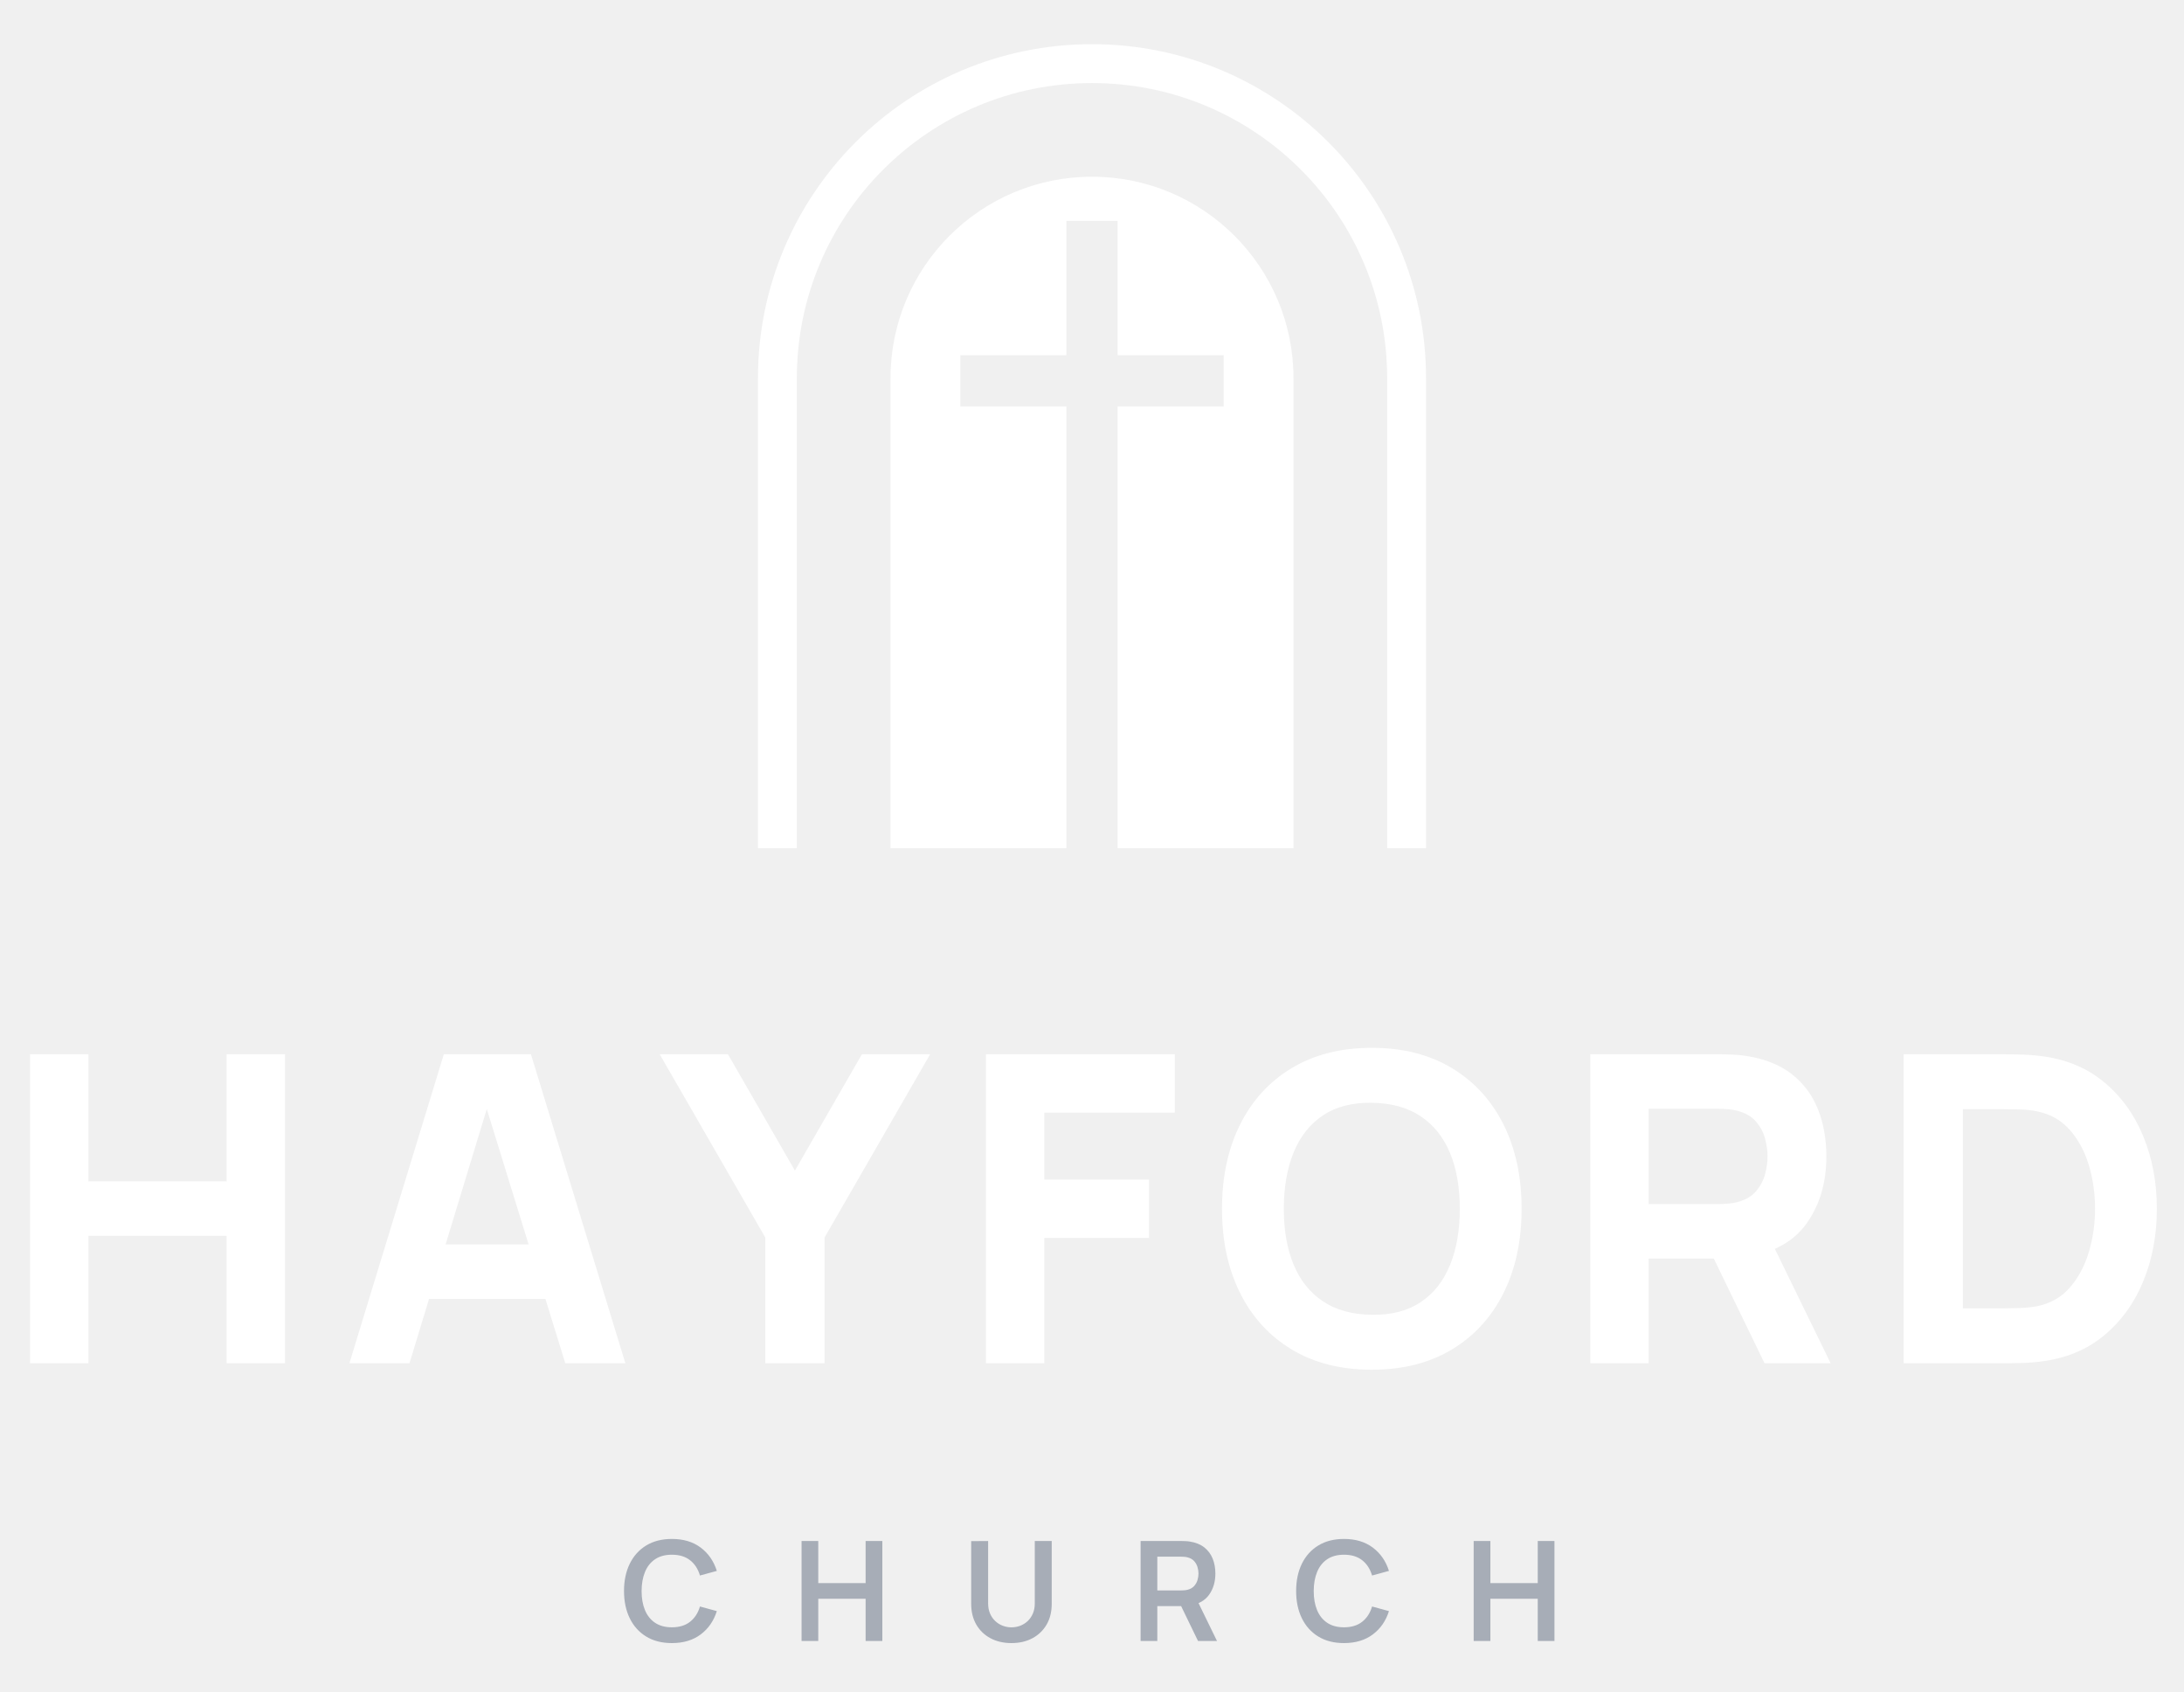
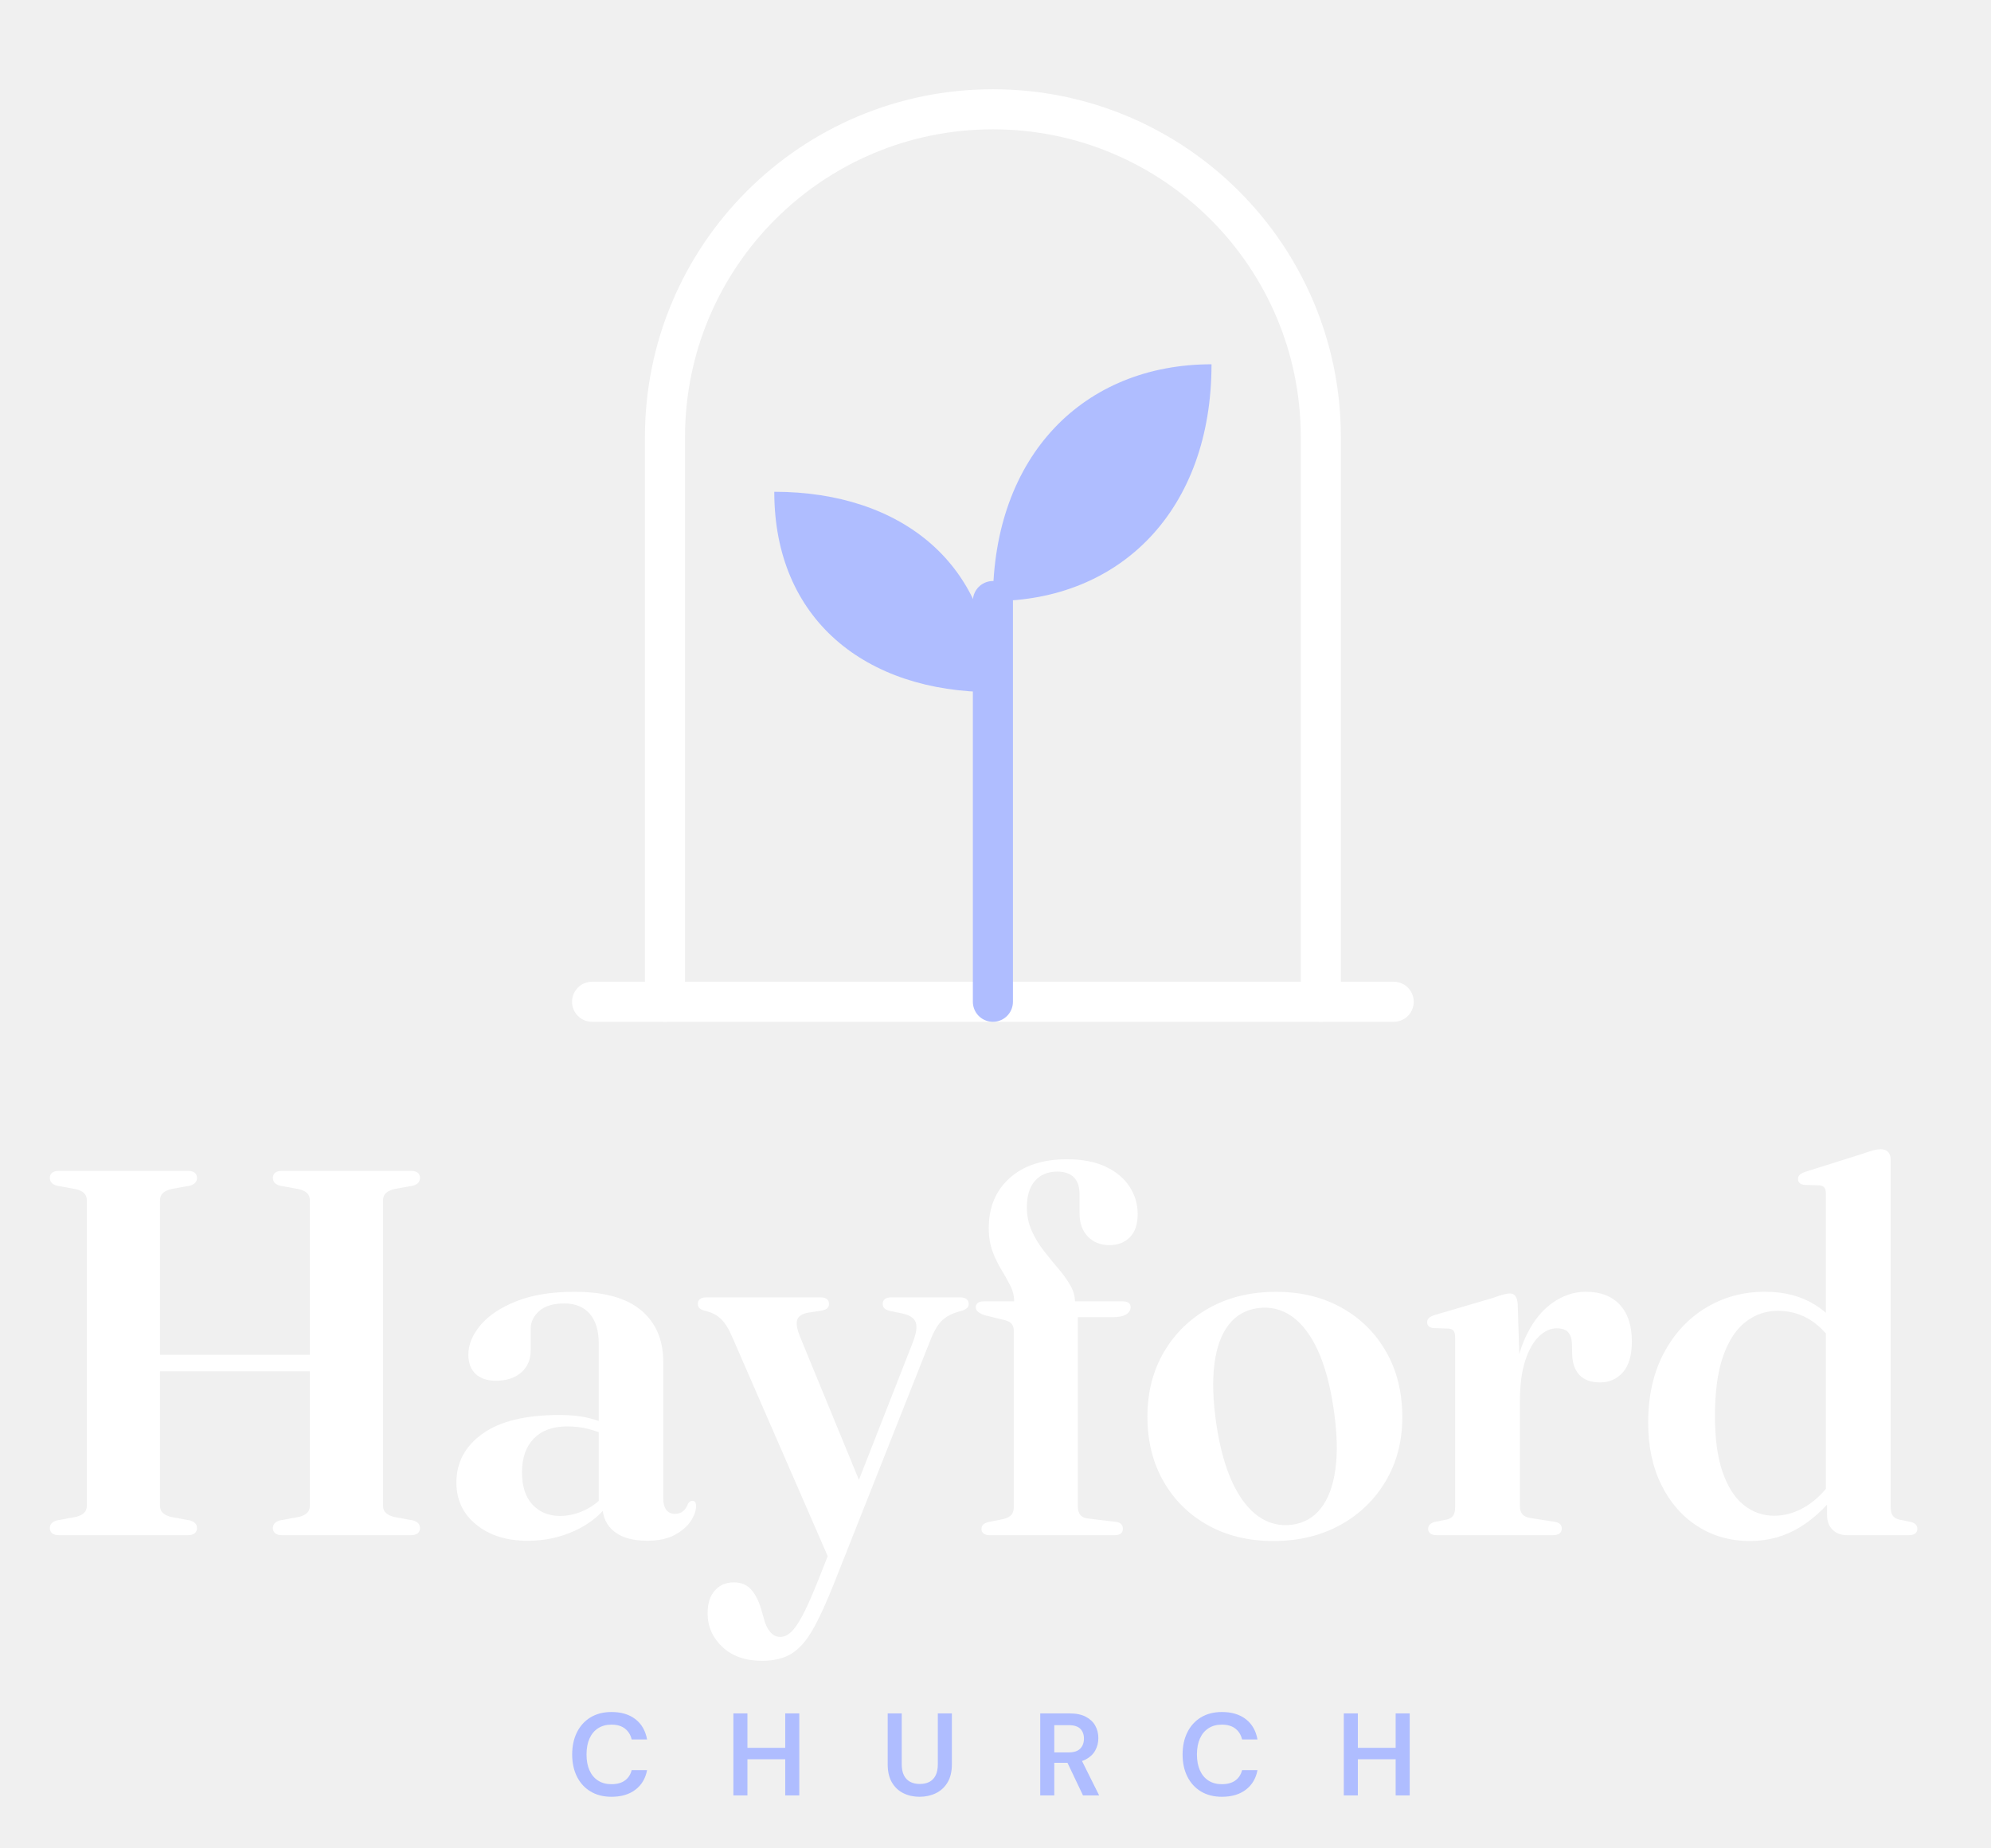
- <svg xmlns="http://www.w3.org/2000/svg" viewBox="0 0 173 134" width="173" height="134" role="img" aria-label="Hayford Church">
-   <g transform="translate(58.5 0) scale(1.4)">
-     <path d="M8.6 48V21.4a11.4 11.4 0 0 1 22.8 0V48h-9.95V23h6v-2.9h-6v-7.6h-2.9v7.6h-6V23h6v25z" fill="#FFFFFF" />
-     <path d="M2.2 48V21.4a17.8 17.8 0 0 1 35.6 0V48" fill="none" stroke="#FFFFFF" stroke-width="2.2" />
+ <svg xmlns="http://www.w3.org/2000/svg" viewBox="0 0 153 142" width="153" height="142" role="img" aria-label="Hayford Church">
+   <g transform="translate(42.7 0) scale(1.4)">
+     <path d="M6 55V24a18 18 0 0 1 36 0v31" fill="none" stroke="#FFFFFF" stroke-width="2.2" stroke-linecap="round" stroke-linejoin="round" />
+     <path d="M2 55h44" stroke="#FFFFFF" stroke-width="2.2" stroke-linecap="round" />
+     <path d="M24 55V33" stroke="#AFBDFF" stroke-width="2.2" stroke-linecap="round" />
+     <path d="M24 38c0-7-5-11-12-11 0 7 5 11 12 11z" fill="#AFBDFF" />
+     <path d="M24 33c0-8 5-13 12-13 0 8-5 13-12 13z" fill="#AFBDFF" />
  </g>
-   <path d="M2.38 108.0V83.52H7.004V93.584H17.952V83.52H22.576V108.0H17.952V97.902H7.004V108.0ZM27.676 108.0 35.156 83.52H42.058L49.538 108.0H44.778L38.114 86.41H38.998L32.436 108.0ZM32.164 102.9V98.582H45.084V102.9ZM60.622 108.0V98.038L52.258 83.52H57.664L62.968 92.734L68.272 83.52H73.678L65.314 98.038V108.0ZM78.098 108.0V83.52H93.058V88.144H82.722V93.448H91.018V98.072H82.722V108.0ZM108.664 108.51Q104.992 108.51 102.332 106.912Q99.671 105.314 98.234 102.441Q96.798 99.568 96.798 95.76Q96.798 91.952 98.234 89.079Q99.671 86.206 102.332 84.608Q104.992 83.01 108.664 83.01Q112.336 83.01 114.997 84.608Q117.657 86.206 119.094 89.079Q120.53 91.952 120.53 95.76Q120.53 99.568 119.094 102.441Q117.657 105.314 114.997 106.912Q112.336 108.51 108.664 108.51ZM108.664 104.158Q110.993 104.192 112.54 103.155Q114.087 102.118 114.861 100.214Q115.634 98.31 115.634 95.76Q115.634 93.21 114.861 91.34Q114.087 89.47 112.54 88.433Q110.993 87.396 108.664 87.362Q106.335 87.328 104.788 88.365Q103.241 89.402 102.468 91.306Q101.694 93.21 101.694 95.76Q101.694 98.31 102.468 100.18Q103.241 102.05 104.788 103.087Q106.335 104.124 108.664 104.158ZM125.97 108.0V83.52H136.306Q136.663 83.52 137.267 83.546Q137.87 83.571 138.346 83.656Q140.539 83.996 141.942 85.101Q143.344 86.206 144.007 87.881Q144.67 89.555 144.67 91.612Q144.67 94.689 143.14 96.873Q141.61 99.058 138.346 99.568L136.306 99.704H130.594V108.0ZM139.774 108.0 134.946 98.038 139.706 97.12 145.01 108.0ZM130.594 95.386H136.102Q136.459 95.386 136.884 95.352Q137.309 95.318 137.666 95.216Q138.601 94.961 139.111 94.358Q139.621 93.754 139.817 93.014Q140.012 92.275 140.012 91.612Q140.012 90.949 139.817 90.209Q139.621 89.47 139.111 88.867Q138.601 88.263 137.666 88.008Q137.309 87.906 136.884 87.872Q136.459 87.838 136.102 87.838H130.594ZM150.79 108.0V83.52H158.712Q159.001 83.52 159.902 83.537Q160.803 83.554 161.636 83.656Q164.594 84.013 166.651 85.713Q168.708 87.413 169.779 90.031Q170.85 92.649 170.85 95.76Q170.85 98.871 169.779 101.489Q168.708 104.107 166.651 105.807Q164.594 107.507 161.636 107.864Q160.803 107.966 159.902 107.983Q159.001 108.0 158.712 108.0ZM155.482 103.648H158.712Q159.171 103.648 159.953 103.623Q160.735 103.597 161.364 103.478Q162.962 103.155 163.974 101.982Q164.985 100.809 165.47 99.16Q165.954 97.511 165.954 95.76Q165.954 93.924 165.452 92.275Q164.951 90.626 163.931 89.487Q162.911 88.348 161.364 88.042Q160.735 87.906 159.953 87.889Q159.171 87.872 158.712 87.872H155.482Z" fill="#FFFFFF" />
-   <path d="M53.221 130.165Q52.034 130.165 51.185 129.646Q50.337 129.127 49.883 128.198Q49.43 127.268 49.43 126.04Q49.43 124.812 49.883 123.882Q50.337 122.953 51.185 122.434Q52.034 121.915 53.221 121.915Q54.589 121.915 55.502 122.599Q56.416 123.284 56.782 124.447L55.445 124.813Q55.218 124.038 54.662 123.602Q54.106 123.165 53.221 123.165Q52.424 123.165 51.892 123.523Q51.36 123.88 51.093 124.527Q50.825 125.174 50.823 126.04Q50.821 126.906 51.089 127.553Q51.357 128.199 51.89 128.557Q52.424 128.915 53.221 128.915Q54.106 128.915 54.662 128.476Q55.218 128.037 55.445 127.267L56.782 127.633Q56.416 128.796 55.502 129.481Q54.589 130.165 53.221 130.165ZM63.494 130.0V122.08H64.817V125.415H68.568V122.08H69.892V130.0H68.568V126.656H64.817V130.0ZM80.12 130.165Q79.176 130.165 78.457 129.78Q77.738 129.396 77.334 128.698Q76.93 128 76.93 127.058V122.089L78.272 122.08V127.023Q78.272 127.47 78.423 127.822Q78.574 128.173 78.834 128.418Q79.094 128.664 79.427 128.791Q79.761 128.918 80.12 128.918Q80.488 128.918 80.822 128.789Q81.155 128.659 81.413 128.414Q81.67 128.169 81.819 127.817Q81.968 127.465 81.968 127.023V122.08H83.31V127.058Q83.31 127.999 82.906 128.697Q82.501 129.395 81.783 129.78Q81.064 130.165 80.12 130.165ZM90.35 130.0V122.08H93.622Q93.738 122.08 93.921 122.088Q94.104 122.097 94.257 122.124Q94.943 122.23 95.392 122.583Q95.84 122.935 96.057 123.47Q96.273 124.004 96.273 124.658Q96.273 125.628 95.784 126.324Q95.294 127.019 94.282 127.186L93.718 127.235H91.674V130.0ZM94.899 130.0 93.337 126.777 94.686 126.48 96.402 130.0ZM91.674 125.994H93.567Q93.679 125.994 93.815 125.983Q93.952 125.972 94.07 125.941Q94.398 125.858 94.587 125.649Q94.777 125.441 94.856 125.176Q94.935 124.911 94.935 124.658Q94.935 124.405 94.856 124.14Q94.777 123.875 94.587 123.666Q94.398 123.458 94.07 123.374Q93.952 123.342 93.815 123.332Q93.679 123.321 93.567 123.321H91.674ZM106.461 130.165Q105.274 130.165 104.425 129.646Q103.577 129.127 103.123 128.198Q102.67 127.268 102.67 126.04Q102.67 124.812 103.123 123.882Q103.577 122.953 104.425 122.434Q105.274 121.915 106.461 121.915Q107.829 121.915 108.742 122.599Q109.656 123.284 110.022 124.447L108.685 124.813Q108.458 124.038 107.902 123.602Q107.346 123.165 106.461 123.165Q105.664 123.165 105.132 123.523Q104.6 123.88 104.333 124.527Q104.065 125.174 104.063 126.04Q104.061 126.906 104.329 127.553Q104.597 128.199 105.13 128.557Q105.664 128.915 106.461 128.915Q107.346 128.915 107.902 128.476Q108.458 128.037 108.685 127.267L110.022 127.633Q109.656 128.796 108.742 129.481Q107.829 130.165 106.461 130.165ZM116.733 130.0V122.08H118.057V125.415H121.808V122.08H123.132V130.0H121.808V126.656H118.057V130.0Z" fill="#A7ADB7" />
+   <path d="M9.273 104.139H25.917V105.402H9.273ZM12.295 115.742Q12.295 116.089 12.523 116.297Q12.751 116.504 13.185 116.607L14.583 116.861Q15.138 117.015 15.138 117.457Q15.138 117.703 14.966 117.851Q14.793 118.0 14.42 118.0H4.547Q4.179 118.0 4.004 117.851Q3.829 117.703 3.829 117.457Q3.829 117.015 4.384 116.861L5.783 116.607Q6.228 116.504 6.45 116.297Q6.673 116.089 6.673 115.742V92.258Q6.673 91.911 6.45 91.701Q6.228 91.491 5.783 91.393L4.384 91.139Q3.829 90.988 3.829 90.54Q3.829 90.287 4.004 90.143Q4.179 90.0 4.547 90.0H14.42Q14.793 90.0 14.966 90.143Q15.138 90.287 15.138 90.54Q15.138 90.988 14.583 91.139L13.185 91.393Q12.751 91.491 12.523 91.701Q12.295 91.911 12.295 92.258ZM29.433 115.742Q29.433 116.089 29.662 116.297Q29.89 116.504 30.323 116.607L31.722 116.861Q32.277 117.015 32.277 117.457Q32.277 117.703 32.105 117.851Q31.932 118.0 31.559 118.0H21.686Q21.317 118.0 21.142 117.851Q20.968 117.703 20.968 117.457Q20.968 117.015 21.523 116.861L22.921 116.607Q23.366 116.504 23.589 116.297Q23.811 116.089 23.811 115.742V92.258Q23.811 91.911 23.589 91.701Q23.366 91.491 22.921 91.393L21.523 91.139Q20.968 90.988 20.968 90.54Q20.968 90.287 21.142 90.143Q21.317 90.0 21.686 90.0H31.559Q31.932 90.0 32.105 90.143Q32.277 90.287 32.277 90.54Q32.277 90.988 31.722 91.139L30.323 91.393Q29.89 91.491 29.662 91.701Q29.433 91.911 29.433 92.258ZM46.301 115.778V115.475L46.011 115.511V103.277Q46.011 101.79 45.324 100.989Q44.637 100.189 43.364 100.189Q42.085 100.189 41.433 100.773Q40.782 101.356 40.782 102.128V103.786Q40.782 104.854 40.057 105.492Q39.332 106.13 38.099 106.13Q37.108 106.13 36.55 105.608Q35.992 105.085 35.992 104.122Q35.992 102.967 36.925 101.856Q37.858 100.745 39.676 100.02Q41.494 99.294 44.146 99.294Q47.593 99.294 49.28 100.725Q50.967 102.156 50.967 104.66V115.117Q50.967 115.762 51.208 116.063Q51.45 116.364 51.85 116.364Q52.257 116.364 52.504 116.146Q52.752 115.928 52.868 115.586Q52.934 115.482 53.011 115.419Q53.089 115.356 53.196 115.356Q53.35 115.356 53.421 115.463Q53.492 115.571 53.492 115.761Q53.492 116.283 53.091 116.903Q52.69 117.523 51.861 117.975Q51.033 118.427 49.739 118.427Q48.08 118.427 47.19 117.711Q46.301 116.994 46.301 115.778ZM35.073 113.956Q35.073 111.634 37.088 110.197Q39.104 108.761 43.001 108.761Q44.293 108.761 45.243 108.997Q46.193 109.232 46.938 109.601L46.648 110.347Q45.937 110.021 45.201 109.831Q44.465 109.64 43.575 109.64Q41.931 109.64 41.023 110.572Q40.114 111.505 40.114 113.166Q40.114 114.795 40.924 115.658Q41.735 116.521 43.024 116.521Q44.033 116.521 44.985 116.054Q45.938 115.588 46.587 114.743L46.918 115.401Q45.91 116.858 44.205 117.645Q42.499 118.431 40.562 118.431Q38.123 118.431 36.598 117.191Q35.073 115.95 35.073 113.956ZM66.346 114.58 63.792 120.04 56.283 102.799Q55.867 101.819 55.388 101.365Q54.91 100.91 54.133 100.743Q53.834 100.654 53.73 100.53Q53.626 100.407 53.626 100.218Q53.626 99.979 53.797 99.851Q53.969 99.722 54.261 99.722H63.067Q63.368 99.722 63.536 99.85Q63.705 99.979 63.705 100.222Q63.705 100.424 63.584 100.545Q63.464 100.665 63.175 100.733L62.109 100.897Q61.391 101.03 61.257 101.462Q61.124 101.894 61.514 102.831ZM62.724 121.834 64.347 117.761 64.838 116.723 70.118 103.25Q70.557 102.14 70.369 101.64Q70.181 101.14 69.338 100.96L68.379 100.761Q68.088 100.689 67.96 100.558Q67.831 100.428 67.831 100.226Q67.831 99.983 68.003 99.852Q68.174 99.722 68.469 99.722H73.795Q74.101 99.722 74.272 99.855Q74.442 99.987 74.442 100.227Q74.442 100.4 74.328 100.524Q74.213 100.649 73.923 100.751Q72.957 100.981 72.436 101.457Q71.915 101.933 71.485 103.037L64.083 121.73Q63.192 123.971 62.45 125.27Q61.707 126.569 60.815 127.113Q59.923 127.657 58.556 127.657Q56.644 127.657 55.51 126.59Q54.376 125.524 54.376 123.993Q54.376 122.881 54.933 122.254Q55.49 121.627 56.38 121.627Q57.214 121.627 57.696 122.151Q58.177 122.674 58.46 123.583L58.685 124.35Q58.837 125.002 59.162 125.411Q59.487 125.82 59.957 125.82Q60.398 125.82 60.8 125.437Q61.203 125.054 61.667 124.177Q62.132 123.301 62.724 121.834ZM82.827 115.786Q82.827 116.19 83.004 116.426Q83.182 116.662 83.568 116.713L85.709 116.973Q86.011 117.001 86.15 117.143Q86.289 117.284 86.289 117.502Q86.289 118.0 85.65 118.0H76.026Q75.753 118.0 75.587 117.872Q75.421 117.745 75.421 117.531Q75.421 117.316 75.554 117.185Q75.688 117.055 75.971 116.987L77.137 116.752Q77.543 116.645 77.724 116.432Q77.905 116.219 77.905 115.863V102.271Q77.905 101.99 77.768 101.794Q77.631 101.598 77.263 101.483L75.661 101.093Q75.27 100.947 75.127 100.806Q74.984 100.665 74.984 100.479Q74.984 100.279 75.136 100.153Q75.288 100.027 75.586 100.027H78.672L77.933 100.48V99.999Q77.933 99.399 77.64 98.822Q77.347 98.245 76.958 97.609Q76.568 96.974 76.275 96.191Q75.982 95.408 75.982 94.399Q75.982 91.983 77.596 90.544Q79.21 89.106 81.99 89.106Q83.77 89.106 84.982 89.685Q86.194 90.264 86.809 91.223Q87.425 92.182 87.425 93.315Q87.425 94.501 86.821 95.104Q86.217 95.707 85.256 95.707Q84.239 95.707 83.6 95.051Q82.96 94.396 82.96 93.279V91.801Q82.96 90.932 82.522 90.493Q82.084 90.054 81.25 90.054Q80.141 90.059 79.526 90.774Q78.91 91.49 78.91 92.793Q78.91 93.771 79.281 94.597Q79.652 95.422 80.206 96.133Q80.759 96.845 81.312 97.492Q81.866 98.139 82.237 98.773Q82.608 99.406 82.608 100.069V100.679L82.157 100.027H86.258Q86.563 100.027 86.724 100.138Q86.884 100.249 86.884 100.475Q86.884 100.808 86.55 101.026Q86.215 101.243 85.511 101.243H82.827ZM98.059 99.295Q100.914 99.295 103.1 100.517Q105.286 101.738 106.523 103.909Q107.761 106.081 107.761 108.926Q107.761 111.684 106.492 113.835Q105.223 115.986 102.994 117.217Q100.765 118.448 97.851 118.448Q94.996 118.448 92.817 117.232Q90.637 116.015 89.406 113.858Q88.174 111.702 88.174 108.883Q88.174 106.098 89.434 103.938Q90.694 101.778 92.919 100.536Q95.145 99.295 98.059 99.295ZM99.273 117.198Q100.634 117.024 101.49 115.951Q102.346 114.879 102.618 112.949Q102.89 111.019 102.482 108.285Q102.081 105.545 101.253 103.76Q100.424 101.976 99.255 101.167Q98.087 100.358 96.669 100.548Q95.285 100.728 94.431 101.811Q93.577 102.893 93.326 104.817Q93.074 106.741 93.471 109.464Q93.872 112.166 94.709 113.955Q95.546 115.745 96.714 116.561Q97.882 117.377 99.273 117.198ZM116.302 107.738Q116.302 104.955 117.099 103.075Q117.897 101.195 119.167 100.242Q120.437 99.29 121.853 99.29Q123.554 99.29 124.478 100.288Q125.402 101.286 125.402 103.122Q125.402 104.699 124.713 105.479Q124.024 106.259 122.955 106.259Q121.911 106.259 121.372 105.686Q120.834 105.113 120.813 104.047L120.802 103.371Q120.791 102.737 120.521 102.418Q120.251 102.099 119.621 102.099Q118.916 102.099 118.268 102.715Q117.62 103.331 117.209 104.58Q116.798 105.83 116.798 107.742ZM116.631 100.209 116.798 105.738V115.75Q116.798 116.153 116.98 116.378Q117.162 116.604 117.597 116.679L119.438 116.966Q119.74 117.016 119.878 117.143Q120.015 117.271 120.015 117.502Q120.015 117.733 119.844 117.867Q119.673 118.0 119.341 118.0H110.407Q110.072 118.0 109.908 117.862Q109.744 117.724 109.744 117.504Q109.744 117.323 109.87 117.191Q109.996 117.058 110.255 116.98L111.208 116.79Q111.528 116.705 111.675 116.486Q111.823 116.266 111.823 115.846V102.796Q111.823 102.466 111.715 102.309Q111.607 102.151 111.353 102.121L110.105 102.08Q109.884 102.038 109.777 101.925Q109.67 101.811 109.67 101.644Q109.67 101.444 109.799 101.314Q109.927 101.185 110.245 101.079L114.715 99.767Q115.296 99.553 115.574 99.489Q115.853 99.424 116.027 99.424Q116.31 99.424 116.449 99.613Q116.589 99.803 116.631 100.209ZM140.402 115.122 140.313 115.021V91.767Q140.313 91.442 140.202 91.293Q140.091 91.143 139.838 91.113L138.615 91.072Q138.379 91.03 138.275 90.916Q138.171 90.803 138.171 90.63Q138.171 90.426 138.296 90.304Q138.421 90.182 138.735 90.071L143.241 88.648Q143.718 88.476 143.997 88.406Q144.276 88.335 144.523 88.335Q144.902 88.335 145.095 88.549Q145.288 88.763 145.288 89.11V115.802Q145.288 116.251 145.438 116.478Q145.588 116.705 145.903 116.79L146.843 116.984Q147.108 117.059 147.225 117.189Q147.341 117.319 147.341 117.508Q147.341 117.733 147.181 117.867Q147.022 118.0 146.683 118.0H141.925Q141.254 118.0 140.828 117.585Q140.402 117.17 140.402 116.454ZM126.655 109.364Q126.655 106.27 127.856 104.009Q129.058 101.748 131.093 100.519Q133.128 99.29 135.629 99.29Q137.836 99.29 139.427 100.262Q141.017 101.233 142.024 103.02L141.153 103.71Q140.351 102.274 139.201 101.514Q138.05 100.754 136.622 100.754Q135.256 100.754 134.159 101.592Q133.062 102.43 132.424 104.215Q131.787 106 131.787 108.853Q131.787 111.452 132.375 113.149Q132.962 114.845 133.992 115.676Q135.022 116.506 136.347 116.506Q137.615 116.506 138.814 115.765Q140.013 115.023 141.055 113.447L141.617 114.166Q140.092 116.293 138.345 117.371Q136.598 118.448 134.482 118.448Q132.216 118.448 130.448 117.313Q128.679 116.178 127.667 114.132Q126.655 112.087 126.655 109.364Z" fill="#FFFFFF" />
+   <path d="M46.991 138.108Q46.056 138.108 45.378 137.698Q44.7 137.289 44.335 136.555Q43.969 135.822 43.969 134.857Q43.969 133.889 44.335 133.154Q44.7 132.418 45.378 132.005Q46.056 131.592 46.991 131.592Q48.118 131.592 48.83 132.144Q49.543 132.696 49.725 133.703H48.542Q48.417 133.174 48.026 132.869Q47.636 132.563 46.984 132.563Q46.391 132.563 45.961 132.84Q45.531 133.117 45.301 133.631Q45.071 134.144 45.071 134.857Q45.071 135.567 45.301 136.078Q45.531 136.59 45.961 136.865Q46.391 137.14 46.984 137.14Q47.636 137.14 48.025 136.853Q48.414 136.567 48.541 136.061H49.725Q49.544 137.019 48.831 137.563Q48.118 138.108 46.991 138.108ZM60.342 138.0V131.7H61.422V138.0ZM56.357 138.0V131.7H57.437V138.0ZM57.278 135.225V134.347H60.543V135.225ZM70.662 138.108Q69.98 138.108 69.426 137.836Q68.871 137.564 68.543 137.01Q68.215 136.455 68.215 135.604V131.7H69.295V135.613Q69.295 136.124 69.464 136.461Q69.633 136.797 69.947 136.961Q70.26 137.124 70.683 137.124Q71.116 137.124 71.424 136.961Q71.732 136.797 71.9 136.461Q72.068 136.124 72.068 135.613V131.7H73.148V135.604Q73.148 136.455 72.813 137.01Q72.477 137.564 71.913 137.836Q71.348 138.108 70.662 138.108ZM79.937 138.0V131.7H82.198Q82.951 131.7 83.439 131.957Q83.928 132.214 84.166 132.643Q84.404 133.071 84.404 133.605Q84.404 134.109 84.169 134.541Q83.934 134.973 83.442 135.235Q82.95 135.496 82.177 135.496H81.017V138.0ZM83.222 138.0 81.899 135.217H83.077L84.463 138.0ZM81.017 134.697H82.129Q82.73 134.697 83.013 134.404Q83.297 134.11 83.297 133.636Q83.297 133.164 83.018 132.884Q82.74 132.603 82.124 132.603H81.017ZM93.899 138.108Q92.964 138.108 92.286 137.698Q91.608 137.289 91.243 136.555Q90.877 135.822 90.877 134.857Q90.877 133.889 91.243 133.154Q91.608 132.418 92.286 132.005Q92.964 131.592 93.899 131.592Q95.026 131.592 95.738 132.144Q96.451 132.696 96.633 133.703H95.45Q95.325 133.174 94.934 132.869Q94.544 132.563 93.892 132.563Q93.299 132.563 92.869 132.84Q92.439 133.117 92.209 133.631Q91.979 134.144 91.979 134.857Q91.979 135.567 92.209 136.078Q92.439 136.59 92.869 136.865Q93.299 137.14 93.892 137.14Q94.544 137.14 94.933 136.853Q95.322 136.567 95.449 136.061H96.633Q96.452 137.019 95.739 137.563Q95.026 138.108 93.899 138.108ZM107.25 138.0V131.7H108.33V138.0ZM103.265 138.0V131.7H104.345V138.0ZM104.186 135.225V134.347H107.451V135.225Z" fill="#AFBDFF" />
</svg>
